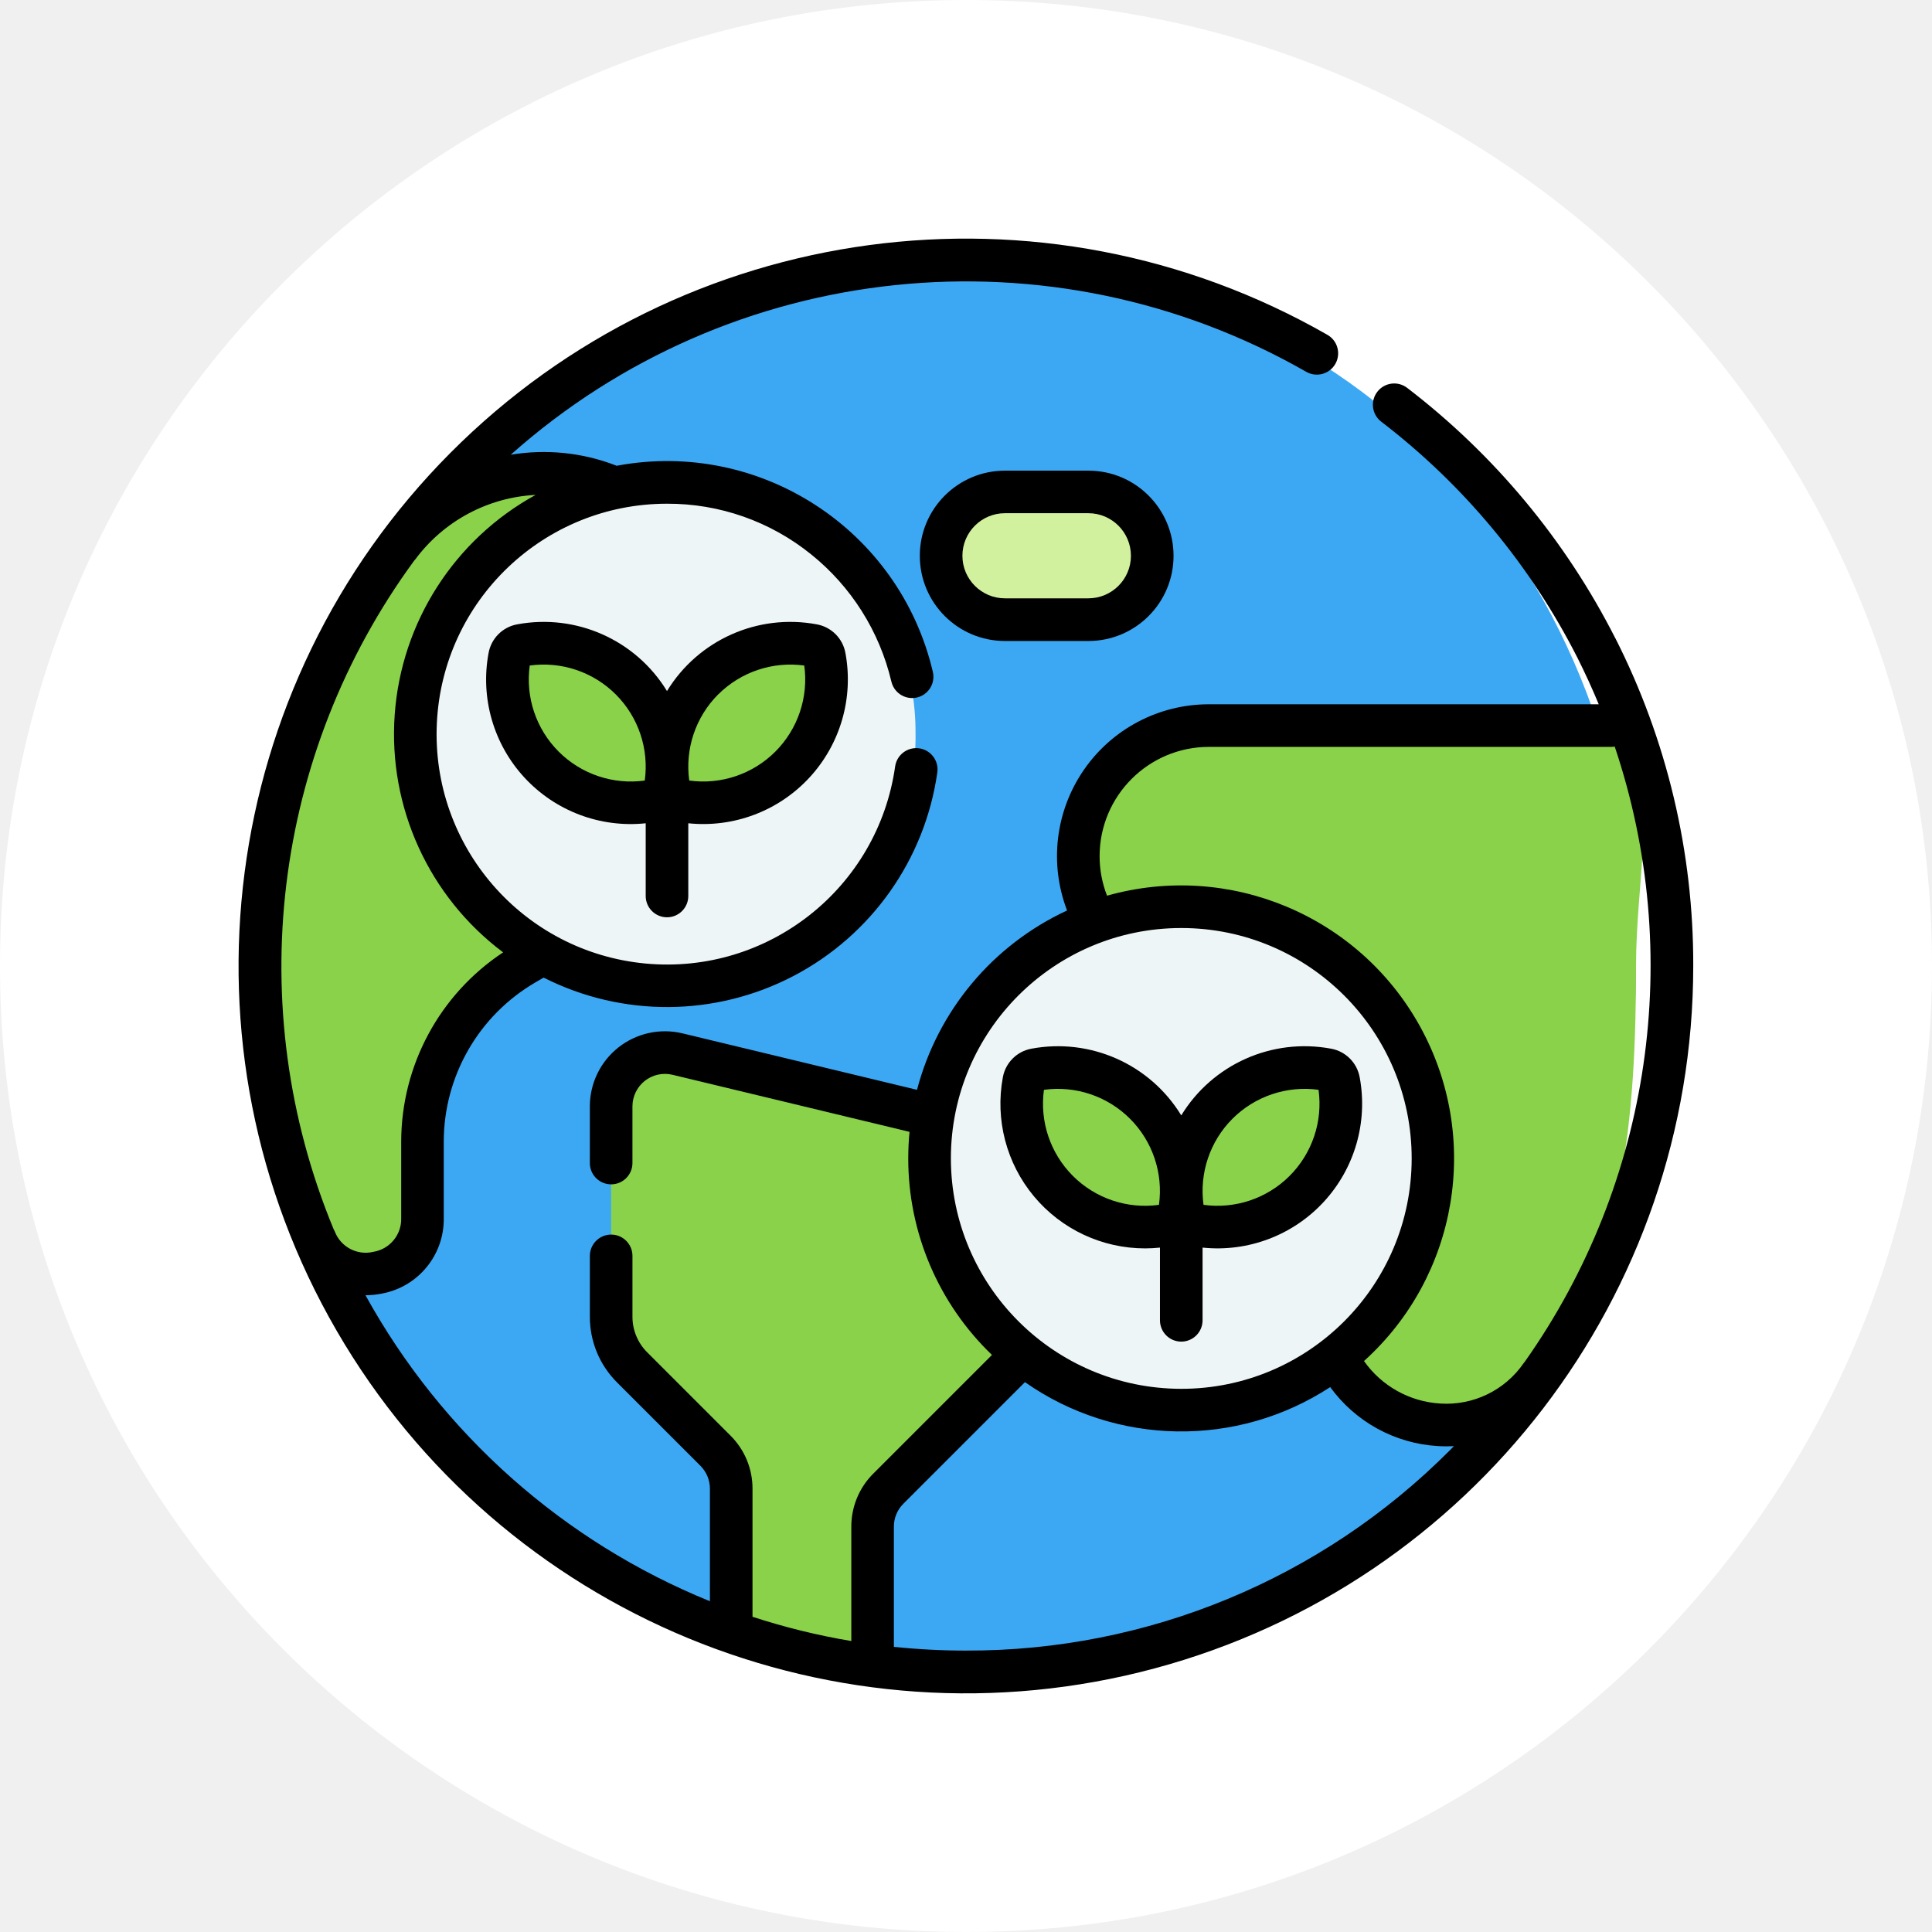
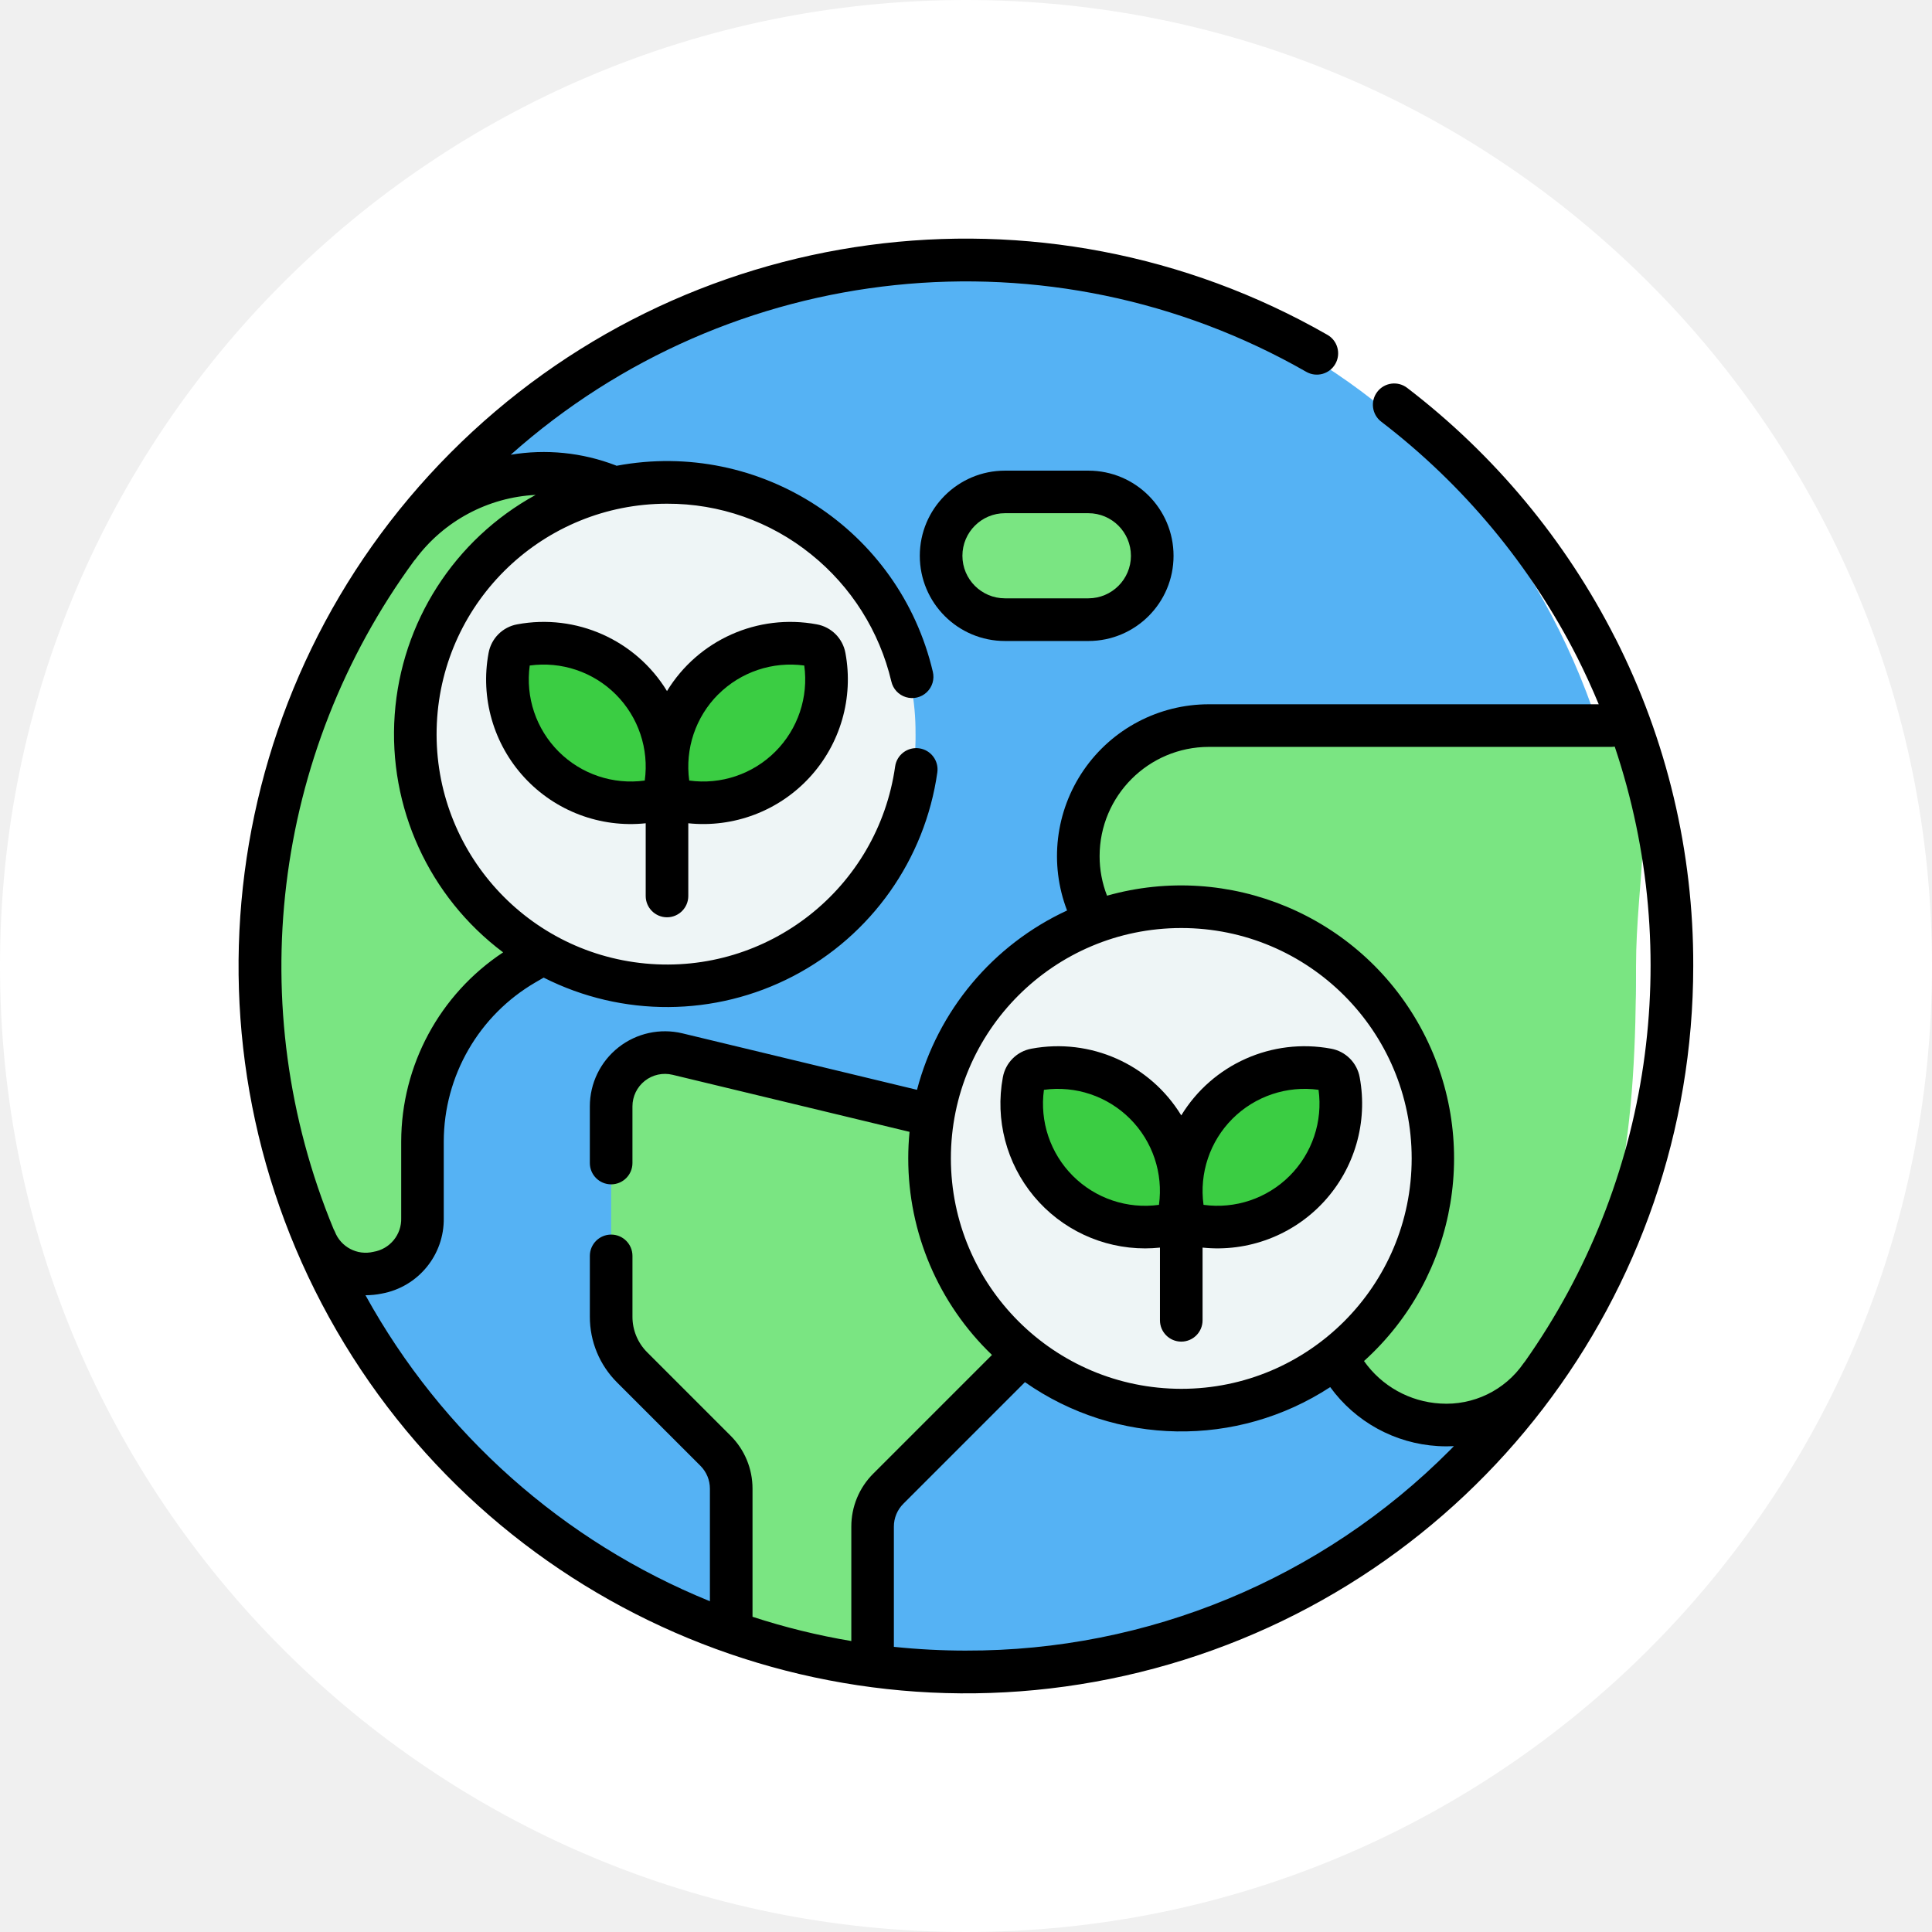
<svg xmlns="http://www.w3.org/2000/svg" width="150" height="150" viewBox="0 0 150 150">
-   <g id="Grupo_89152" data-name="Grupo 89152" transform="translate(-1140.668 -3214)">
+   <g id="Grupo_96862" data-name="Grupo 96862" transform="translate(-1140.668 -3214)">
    <circle id="Elipse_4555" data-name="Elipse 4555" cx="75" cy="75" r="75" transform="translate(1140.668 3214)" fill="#fff" />
    <g id="ecosistema" transform="translate(1159.209 3232.541)">
      <g id="Grupo_89068" data-name="Grupo 89068" transform="translate(1.654 1.654)">
-         <path id="Trazado_151308" data-name="Trazado 151308" d="M123.171,62.739c0,30.268-21.753,54.584-52.021,54.584-1.405,0-2.8.168-4.176.064q-1.55-.117-3.074-.319c-1.646-.217-3.268-3.292-4.865-3.652-2.086-.471-4.127,1.724-6.116,1.023A54.974,54.974,0,0,1,20.653,84.071c-2.773-6.557-1.523-13.766-1.523-21.332,0-12.193,1.2-23.455,7.931-32.559A54.741,54.741,0,0,1,66.974,8.091c1.379-.1,2.771.064,4.176.064C101.419,8.155,123.171,32.471,123.171,62.739Z" transform="translate(-16.346 -7.934)" fill="#3ca8f4" />
+         <path id="Trazado_151308" data-name="Trazado 151308" d="M123.171,62.739c0,30.268-21.753,54.584-52.021,54.584-1.405,0-2.8.168-4.176.064q-1.55-.117-3.074-.319c-1.646-.217-3.268-3.292-4.865-3.652-2.086-.471-4.127,1.724-6.116,1.023A54.974,54.974,0,0,1,20.653,84.071c-2.773-6.557-1.523-13.766-1.523-21.332,0-12.193,1.2-23.455,7.931-32.559A54.741,54.741,0,0,1,66.974,8.091c1.379-.1,2.771.064,4.176.064C101.419,8.155,123.171,32.471,123.171,62.739Z" transform="translate(-16.346 -7.934)" fill="#55b2f4" />
        <g id="Grupo_89067" data-name="Grupo 89067" transform="translate(0 16.55)">
-           <path id="Trazado_151310" data-name="Trazado 151310" d="M7.5,120.8a54.627,54.627,0,0,0,4.273,21.25,4.339,4.339,0,0,0,8.335-1.692v-5.933a15.937,15.937,0,0,1,7.949-13.791l19.189-11.115a10.739,10.739,0,0,0,.179-18.48l-10.7-6.475A14,14,0,0,0,18.217,88.24,54.551,54.551,0,0,0,7.5,120.8Z" transform="translate(-7.5 -82.543)" fill="#8ad24a" />
-           <path id="Trazado_151311" data-name="Trazado 151311" d="M162.576,292.93l-26.344-6.342a4.176,4.176,0,0,0-5.154,4.06v16.329a5.569,5.569,0,0,0,1.631,3.938l6.467,6.467a4.176,4.176,0,0,1,1.223,2.953v11.111a54.462,54.462,0,0,0,10.979,2.631V323.282a4.176,4.176,0,0,1,1.223-2.953l11.542-11.542a5.568,5.568,0,0,0,1.631-3.938V296.99a4.176,4.176,0,0,0-3.2-4.06Z" transform="translate(-103.824 -241.496)" fill="#8ad24a" />
-           <path id="Trazado_151312" data-name="Trazado 151312" d="M258.671,99.032H252.2a4.959,4.959,0,1,1,0-9.917h6.475a4.959,4.959,0,1,1,0,9.917Z" transform="translate(-194.365 -87.666)" fill="#d1f19e" />
-           <path id="Trazado_151313" data-name="Trazado 151313" d="M338.835,190.029c0-6.555,1.632-12.84-.479-18.666h-32.69a10.134,10.134,0,0,0,0,20.267,9.1,9.1,0,0,1,9.1,9.1v15.679c0,8.937,11.495,12.685,16.686,5.41C337.855,212.858,338.835,201.884,338.835,190.029Z" transform="translate(-232.009 -151.774)" fill="#8ad24a" />
+           <path id="Trazado_151310" data-name="Trazado 151310" d="M7.5,120.8a54.627,54.627,0,0,0,4.273,21.25,4.339,4.339,0,0,0,8.335-1.692v-5.933a15.937,15.937,0,0,1,7.949-13.791l19.189-11.115a10.739,10.739,0,0,0,.179-18.48l-10.7-6.475A14,14,0,0,0,18.217,88.24,54.551,54.551,0,0,0,7.5,120.8Z" transform="translate(-7.5 -82.543)" fill="#7ae582" />
+           <path id="Trazado_151311" data-name="Trazado 151311" d="M162.576,292.93l-26.344-6.342a4.176,4.176,0,0,0-5.154,4.06v16.329a5.569,5.569,0,0,0,1.631,3.938l6.467,6.467a4.176,4.176,0,0,1,1.223,2.953v11.111a54.462,54.462,0,0,0,10.979,2.631V323.282a4.176,4.176,0,0,1,1.223-2.953l11.542-11.542a5.568,5.568,0,0,0,1.631-3.938V296.99a4.176,4.176,0,0,0-3.2-4.06Z" transform="translate(-103.824 -241.496)" fill="#7ae582" />
+           <path id="Trazado_151312" data-name="Trazado 151312" d="M258.671,99.032H252.2a4.959,4.959,0,1,1,0-9.917h6.475a4.959,4.959,0,1,1,0,9.917Z" transform="translate(-194.365 -87.666)" fill="#7ae582" />
+           <path id="Trazado_151313" data-name="Trazado 151313" d="M338.835,190.029c0-6.555,1.632-12.84-.479-18.666h-32.69a10.134,10.134,0,0,0,0,20.267,9.1,9.1,0,0,1,9.1,9.1v15.679c0,8.937,11.495,12.685,16.686,5.41C337.855,212.858,338.835,201.884,338.835,190.029Z" transform="translate(-232.009 -151.774)" fill="#7ae582" />
        </g>
        <path id="Trazado_151315" data-name="Trazado 151315" d="M282.016,255.1a19.131,19.131,0,0,1-19.3,19.3c-.675,0-1.341.208-2,.141a19.544,19.544,0,0,1-.426-38.833,20.231,20.231,0,0,1,2.424.094A19.131,19.131,0,0,1,282.016,255.1Z" transform="translate(-191.199 -185.36)" fill="#eef5f6" />
-         <path id="Trazado_151317" data-name="Trazado 151317" d="M284.982,295.558a8.748,8.748,0,0,0-8.078-2.645,1.121,1.121,0,0,0-.9.9c-.069.375-.336.532-.36.911A9.576,9.576,0,0,0,285.783,304.9c.389-.024.557-.291.942-.362a1.122,1.122,0,0,0,.9-.9A8.747,8.747,0,0,0,284.982,295.558Z" transform="translate(-216.489 -229.843)" fill="#8ad24a" />
-         <path id="Trazado_151319" data-name="Trazado 151319" d="M334.586,294.558a9.554,9.554,0,0,1,7.357-2.787c.389.024.557.291.941.362a1.122,1.122,0,0,1,.9.9,9.4,9.4,0,0,1-10.724,10.724,1.121,1.121,0,0,1-.9-.9c-.069-.374-.336-.532-.36-.911A9.556,9.556,0,0,1,334.586,294.558Z" transform="translate(-260.263 -229.064)" fill="#8ad24a" />
+         <path id="Trazado_151317" data-name="Trazado 151317" d="M284.982,295.558a8.748,8.748,0,0,0-8.078-2.645,1.121,1.121,0,0,0-.9.9c-.069.375-.336.532-.36.911A9.576,9.576,0,0,0,285.783,304.9c.389-.024.557-.291.942-.362a1.122,1.122,0,0,0,.9-.9A8.747,8.747,0,0,0,284.982,295.558Z" transform="translate(-216.489 -229.843)" fill="#3bcd43" />
+         <path id="Trazado_151319" data-name="Trazado 151319" d="M334.586,294.558a9.554,9.554,0,0,1,7.357-2.787c.389.024.557.291.941.362a1.122,1.122,0,0,1,.9.9,9.4,9.4,0,0,1-10.724,10.724,1.121,1.121,0,0,1-.9-.9c-.069-.374-.336-.532-.36-.911A9.556,9.556,0,0,1,334.586,294.558Z" transform="translate(-260.263 -229.064)" fill="#3bcd43" />
        <path id="Trazado_151321" data-name="Trazado 151321" d="M100.969,105.725a19.131,19.131,0,0,1-19.3,19.3c-.675,0-1.341.208-2,.141a19.544,19.544,0,0,1-.426-38.833,20.224,20.224,0,0,1,2.424.094,19.131,19.131,0,0,1,19.3,19.3Z" transform="translate(-50.08 -68.924)" fill="#eef5f6" />
-         <path id="Trazado_151323" data-name="Trazado 151323" d="M103.935,146.178a8.748,8.748,0,0,0-8.078-2.645,1.122,1.122,0,0,0-.9.9c-.069.374-.336.532-.36.911a9.577,9.577,0,0,0,10.142,10.175c.389-.024.557-.291.941-.362a1.121,1.121,0,0,0,.9-.9A8.747,8.747,0,0,0,103.935,146.178Z" transform="translate(-75.371 -113.408)" fill="#8ad24a" />
-         <path id="Trazado_151325" data-name="Trazado 151325" d="M153.539,145.178a9.554,9.554,0,0,1,7.357-2.787c.389.024.557.291.941.362a1.122,1.122,0,0,1,.9.9,9.4,9.4,0,0,1-10.724,10.723,1.122,1.122,0,0,1-.9-.9c-.069-.374-.336-.532-.36-.911A9.556,9.556,0,0,1,153.539,145.178Z" transform="translate(-119.145 -112.628)" fill="#8ad24a" />
+         <path id="Trazado_151323" data-name="Trazado 151323" d="M103.935,146.178a8.748,8.748,0,0,0-8.078-2.645,1.122,1.122,0,0,0-.9.9c-.069.374-.336.532-.36.911a9.577,9.577,0,0,0,10.142,10.175c.389-.024.557-.291.941-.362a1.121,1.121,0,0,0,.9-.9A8.747,8.747,0,0,0,103.935,146.178Z" transform="translate(-75.371 -113.408)" fill="#3bcd43" />
+         <path id="Trazado_151325" data-name="Trazado 151325" d="M153.539,145.178a9.554,9.554,0,0,1,7.357-2.787c.389.024.557.291.941.362a1.122,1.122,0,0,1,.9.9,9.4,9.4,0,0,1-10.724,10.723,1.122,1.122,0,0,1-.9-.9c-.069-.374-.336-.532-.36-.911A9.556,9.556,0,0,1,153.539,145.178Z" transform="translate(-119.145 -112.628)" fill="#3bcd43" />
      </g>
      <g id="Grupo_89069" data-name="Grupo 89069" transform="translate(0 0)">
        <path id="Trazado_151327" data-name="Trazado 151327" d="M246.35,81.616a6.613,6.613,0,0,0,0,13.226h6.475a6.613,6.613,0,1,0,0-13.226Zm9.78,6.613a3.308,3.308,0,0,1-3.3,3.3H246.35a3.3,3.3,0,0,1,0-6.609h6.475A3.308,3.308,0,0,1,256.129,88.229Z" transform="translate(-186.865 -63.616)" />
        <path id="Trazado_151328" data-name="Trazado 151328" d="M279.358,299.947a11.248,11.248,0,0,0,1.15-.061v5.645a1.654,1.654,0,0,0,3.308,0v-5.645a11.23,11.23,0,0,0,12.2-13.217,2.759,2.759,0,0,0-2.23-2.229,11.216,11.216,0,0,0-11.624,5.181,11.216,11.216,0,0,0-11.624-5.181,2.759,2.759,0,0,0-2.229,2.229,11.232,11.232,0,0,0,11.049,13.278Zm6.779-10.066a7.936,7.936,0,0,1,6.684-2.247,7.924,7.924,0,0,1-8.931,8.931A7.934,7.934,0,0,1,286.136,289.882ZM271.5,287.635a7.924,7.924,0,0,1,8.931,8.931,7.924,7.924,0,0,1-8.931-8.931Z" transform="translate(-208.99 -221.563)" />
        <path id="Trazado_151329" data-name="Trazado 151329" d="M101.114,157.805a1.654,1.654,0,0,0,1.654-1.654v-5.645a11.23,11.23,0,0,0,12.2-13.217,2.759,2.759,0,0,0-2.23-2.229,11.217,11.217,0,0,0-11.624,5.181A11.217,11.217,0,0,0,89.49,135.06a2.76,2.76,0,0,0-2.229,2.23,11.22,11.22,0,0,0,12.2,13.216v5.645A1.654,1.654,0,0,0,101.114,157.805Zm3.974-17.3a7.935,7.935,0,0,1,6.684-2.247,7.924,7.924,0,0,1-8.931,8.931A7.934,7.934,0,0,1,105.088,140.5Zm-5.7,6.684a7.924,7.924,0,0,1-8.931-8.931,7.924,7.924,0,0,1,8.931,8.931Z" transform="translate(-67.87 -105.128)" />
        <path id="Trazado_151330" data-name="Trazado 151330" d="M106.875,31.018A56.982,56.982,0,0,0,90.708,11.571,1.654,1.654,0,1,0,88.7,14.2a53.655,53.655,0,0,1,15.223,18.311c.6,1.194,1.154,2.4,1.662,3.628H75.311A11.787,11.787,0,0,0,64.306,52.149,21.288,21.288,0,0,0,52.655,66.072L34.449,61.689a5.83,5.83,0,0,0-7.195,5.668v4.4a1.654,1.654,0,0,0,3.308,0v-4.4a2.522,2.522,0,0,1,3.113-2.452l18.4,4.43c-.066.679-.1,1.368-.1,2.064a21.135,21.135,0,0,0,6.5,15.257l-9.212,9.212a5.792,5.792,0,0,0-1.708,4.123v8.878a52.745,52.745,0,0,1-7.671-1.884V97.044a5.793,5.793,0,0,0-1.708-4.123l-6.467-6.467a3.889,3.889,0,0,1-1.146-2.768V78.966a1.654,1.654,0,0,0-3.308,0v4.721a7.174,7.174,0,0,0,2.115,5.107l6.467,6.467a2.507,2.507,0,0,1,.739,1.784v8.733A53.55,53.55,0,0,1,9.835,82.021h0a6.384,6.384,0,0,0,1.266-.128,5.869,5.869,0,0,0,4.811-5.875V70.084A14.325,14.325,0,0,1,23.04,57.725l.629-.364A21.2,21.2,0,0,0,54.233,41.427a1.654,1.654,0,1,0-3.276-.46,17.889,17.889,0,1,1-17.713-20.4A17.689,17.689,0,0,1,44.436,24.5a17.964,17.964,0,0,1,6.226,9.864,1.654,1.654,0,1,0,3.221-.753A21.206,21.206,0,0,0,29.329,17.622c-.025-.011-.05-.024-.076-.034a15.539,15.539,0,0,0-8.14-.823,53.176,53.176,0,0,1,61.762-6.439,1.654,1.654,0,1,0,1.647-2.869,56.47,56.47,0,1,0,28.4,49,55.872,55.872,0,0,0-6.043-25.44ZM13.614,24.99c.03-.034.06-.067.088-.1a12.42,12.42,0,0,1,9.345-5.007A21.181,21.181,0,0,0,20.522,55.4a17.648,17.648,0,0,0-7.914,14.687v5.933A2.575,2.575,0,0,1,10.45,78.65a2.566,2.566,0,0,1-3-1.583,1.663,1.663,0,0,0-.093-.184A53.319,53.319,0,0,1,13.614,24.99ZM66.832,47.927a8.489,8.489,0,0,1,8.48-8.48H106.59a1.675,1.675,0,0,0,.237-.019,53.312,53.312,0,0,1-6.966,47.731,1.679,1.679,0,0,0-.106.134,7.282,7.282,0,0,1-6.469,3.136,7.8,7.8,0,0,1-5.926-3.3A21.193,21.193,0,0,0,67.408,51a8.426,8.426,0,0,1-.576-3.073ZM55.285,71.4A17.888,17.888,0,1,1,73.172,89.287,17.908,17.908,0,0,1,55.285,71.4Zm1.174,38.211a54.136,54.136,0,0,1-5.6-.292V99.991a2.5,2.5,0,0,1,.739-1.784l9.438-9.438a21.15,21.15,0,0,0,23.7.385,11.14,11.14,0,0,0,8.347,4.577q.345.021.686.021.282,0,.56-.014h.011c-.1.1-.2.2-.3.305A52.8,52.8,0,0,1,56.459,109.61Z" transform="translate(0 0)" />
      </g>
    </g>
  </g>
</svg>
